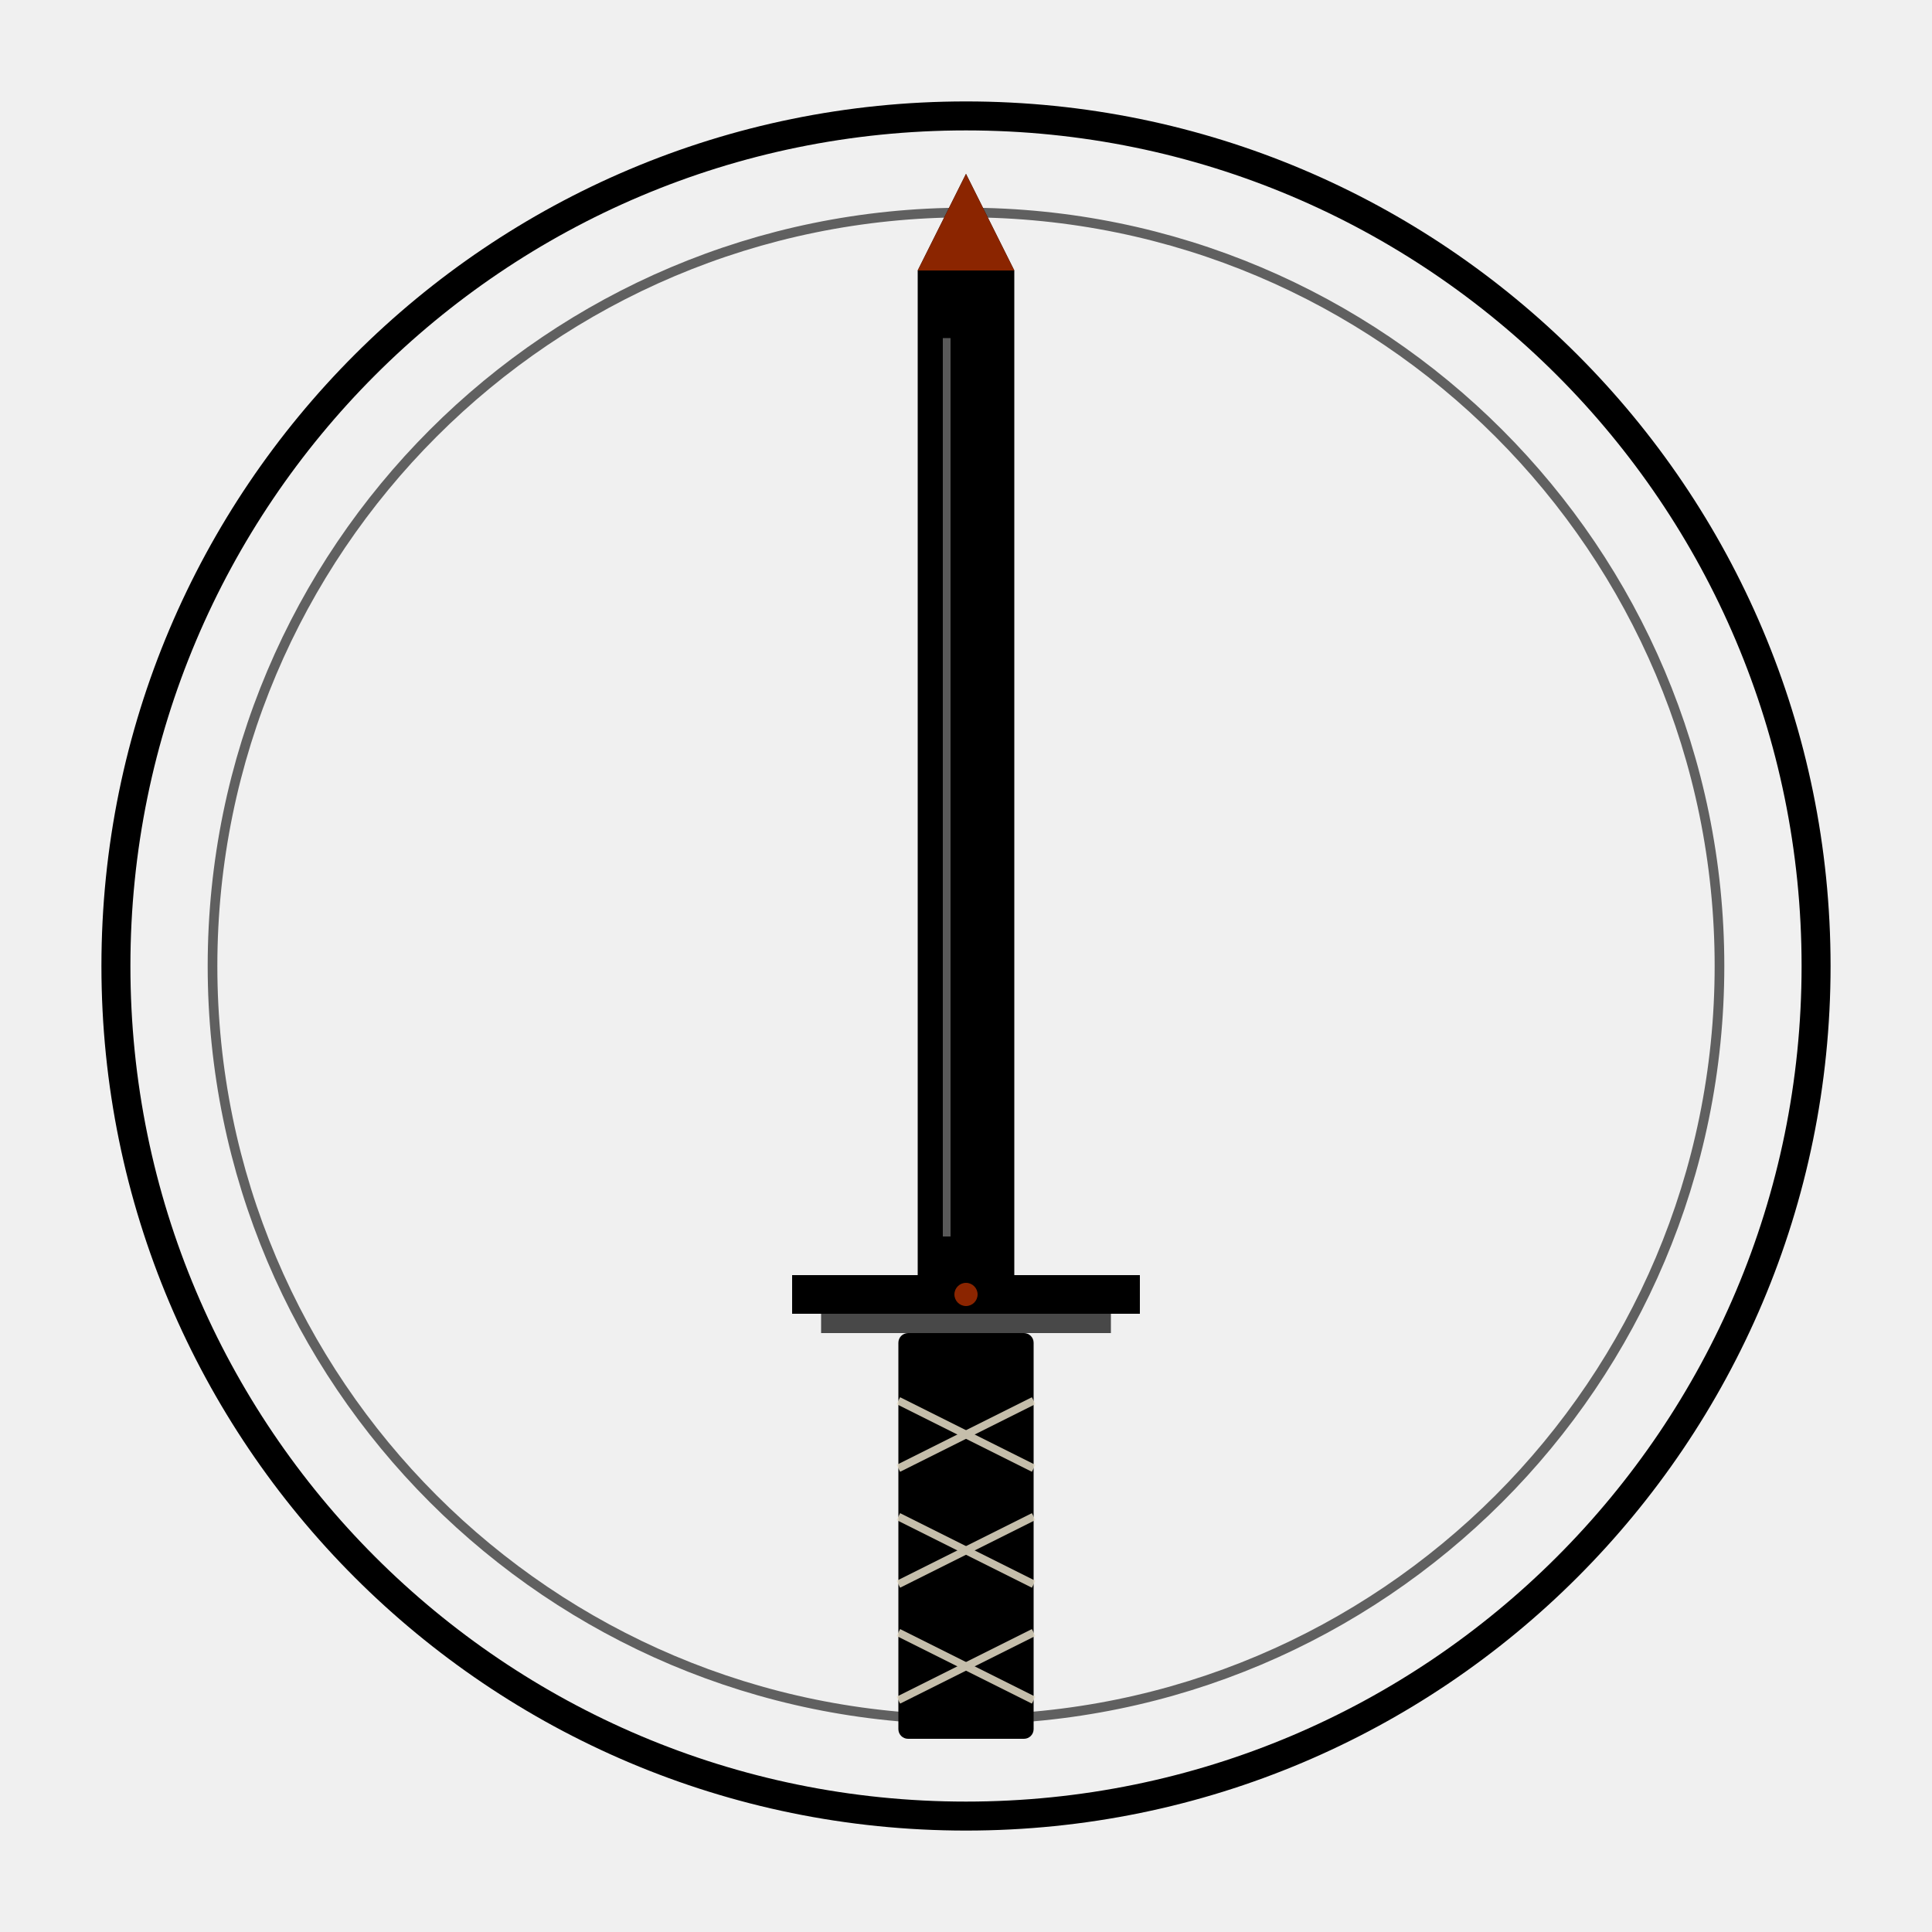
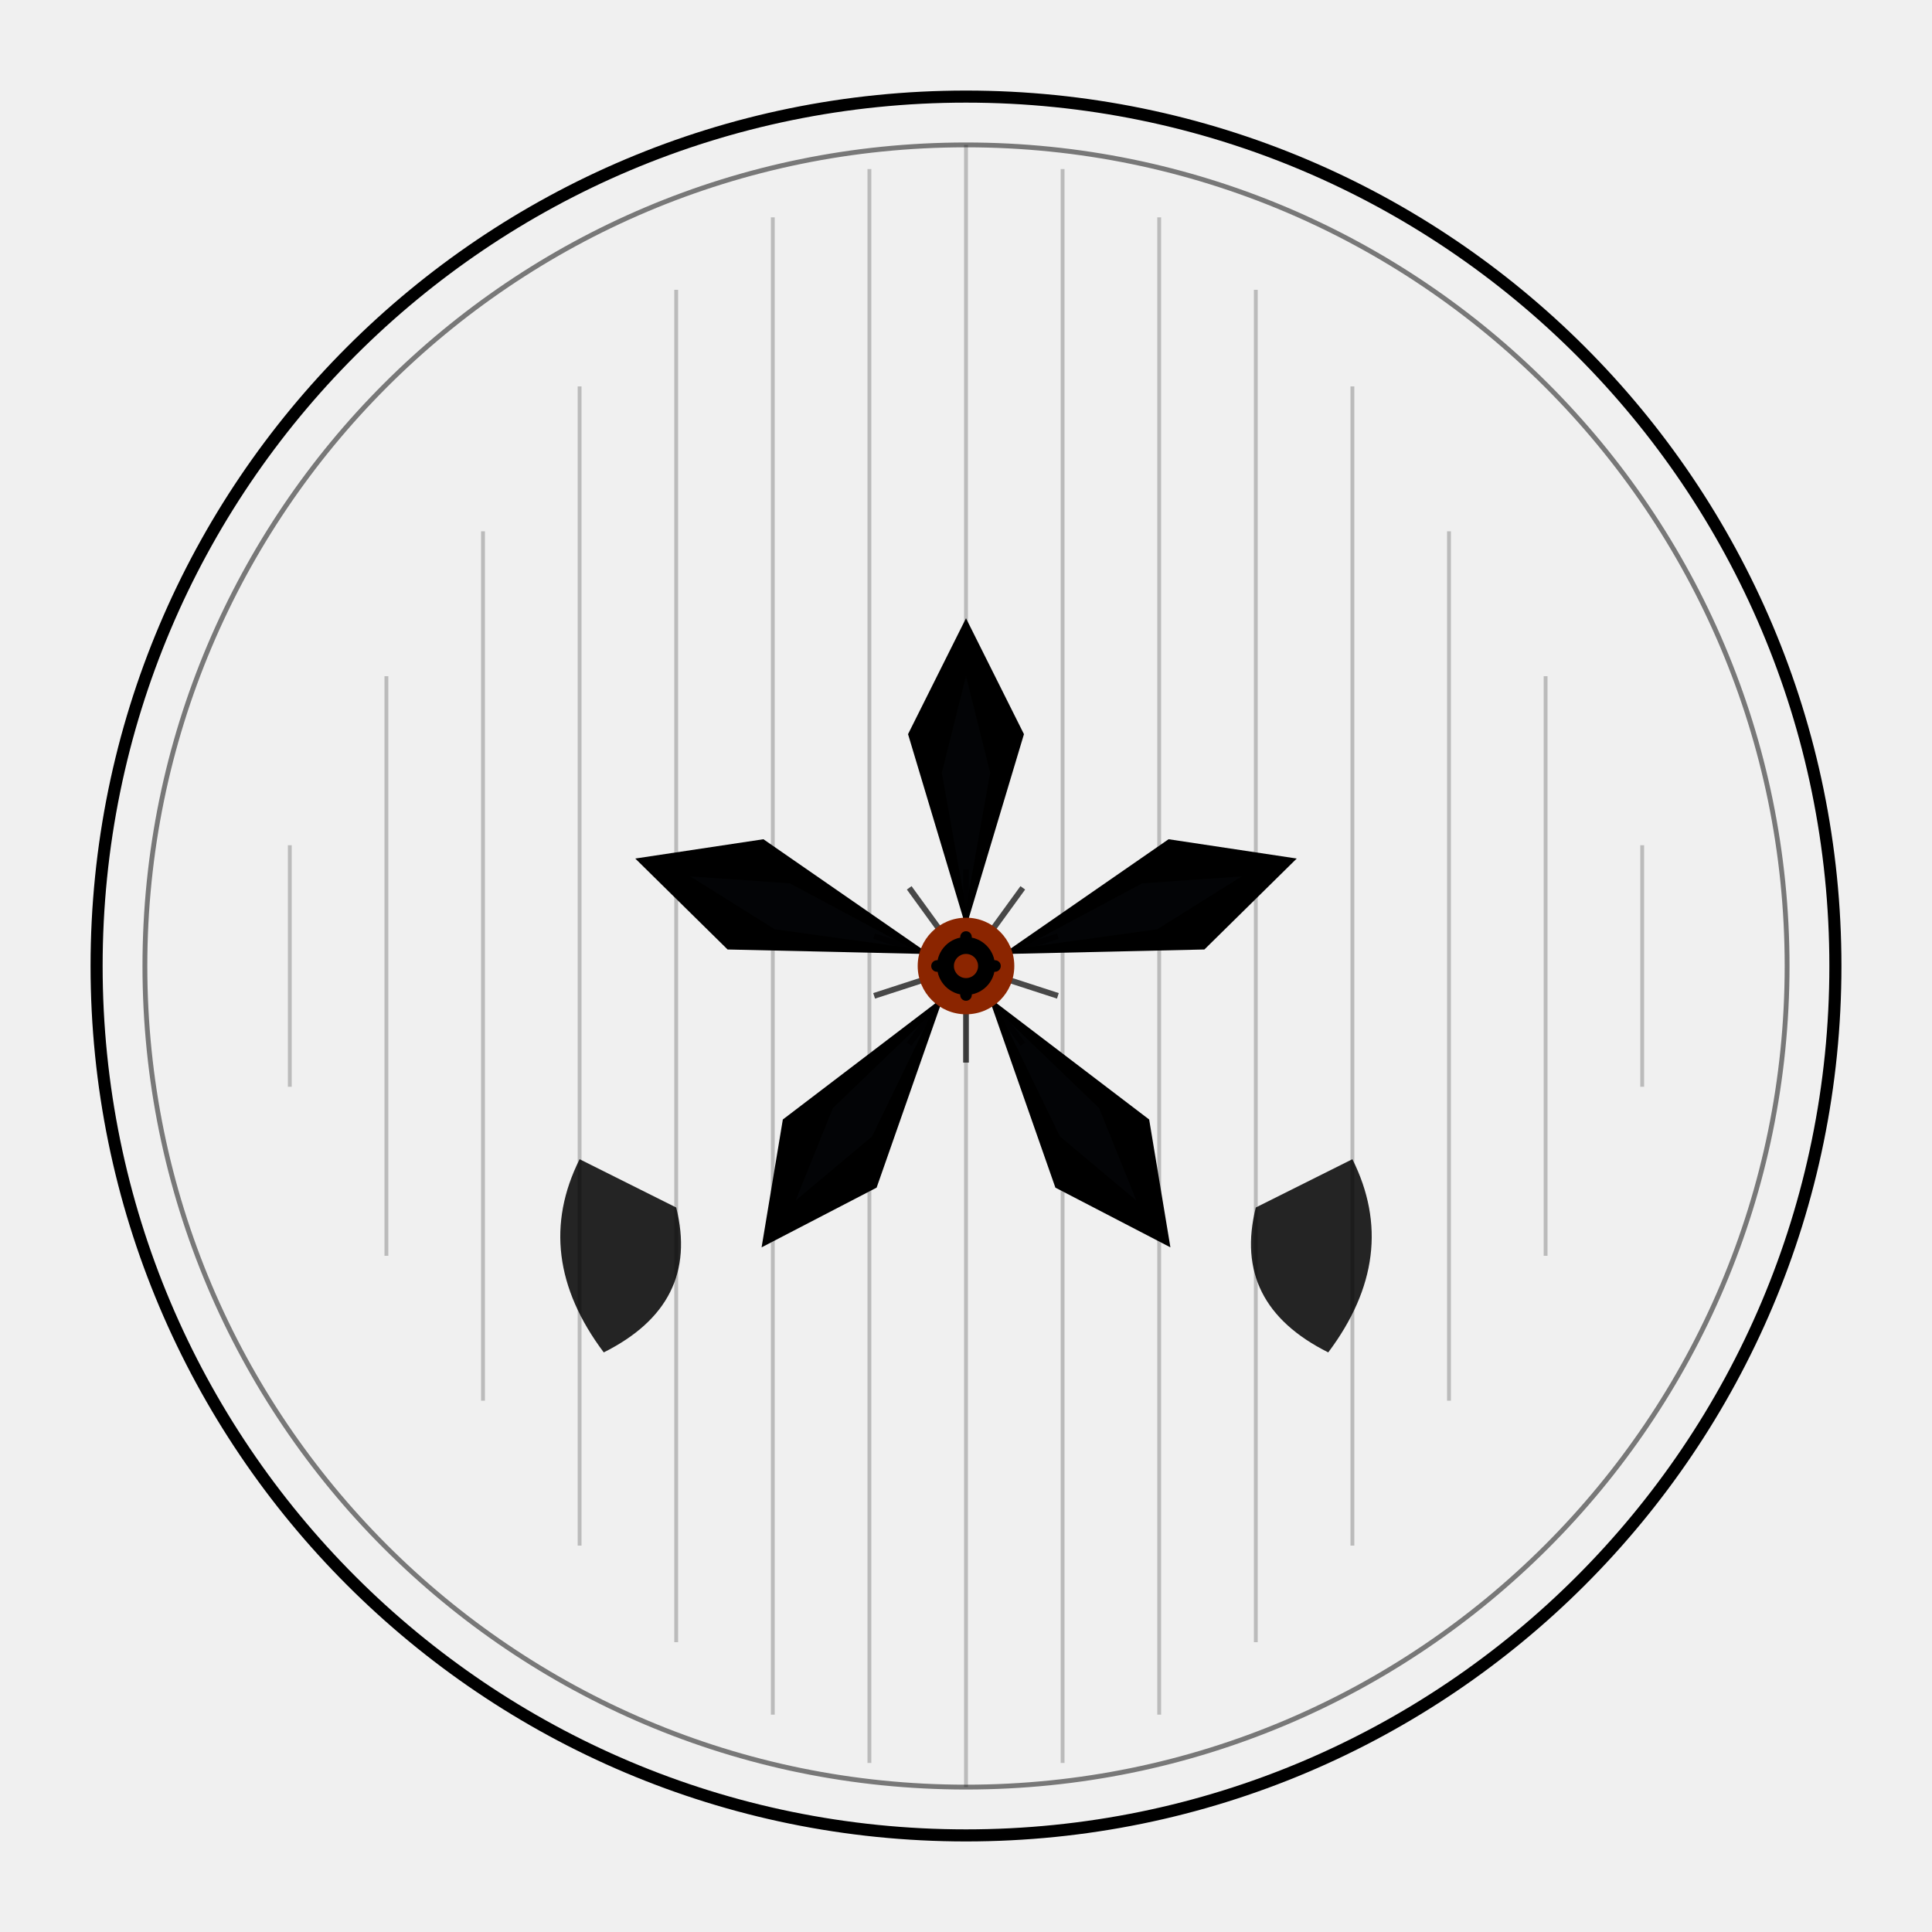
- <svg xmlns="http://www.w3.org/2000/svg" viewBox="0 0 200 200" fill="none">
-   <circle cx="100" cy="100" r="88" stroke="currentColor" stroke-width="3" fill="none" />
-   <circle cx="100" cy="100" r="78" stroke="currentColor" stroke-width="1" fill="none" opacity="0.6" />
-   <g fill="currentColor">
-     <path d="M95,28 L100,18 L105,28 L105,135 L95,135 Z" />
-     <path d="M95,28 L100,18 L105,28 Z" fill="#8b2500" />
-     <rect x="82" y="132" width="36" height="4" />
-     <rect x="85" y="136" width="30" height="2" opacity="0.7" />
-     <rect x="93" y="138" width="14" height="42" rx="1" />
+ <svg xmlns="http://www.w3.org/2000/svg" viewBox="0 0 400 400" fill="none">
+   <circle cx="200" cy="200" r="180" stroke="currentColor" stroke-width="2.5" fill="none" />
+   <circle cx="200" cy="200" r="170" stroke="currentColor" stroke-width="1" fill="none" opacity="0.5" />
+   <g stroke="currentColor" stroke-width="0.8" opacity="0.22">
+     <line x1="200" y1="30" x2="200" y2="370" />
+     <line x1="180" y1="35" x2="180" y2="365" />
+     <line x1="220" y1="35" x2="220" y2="365" />
+     <line x1="160" y1="45" x2="160" y2="355" />
+     <line x1="240" y1="45" x2="240" y2="355" />
+     <line x1="140" y1="60" x2="140" y2="340" />
+     <line x1="260" y1="60" x2="260" y2="340" />
+     <line x1="120" y1="80" x2="120" y2="320" />
+     <line x1="280" y1="80" x2="280" y2="320" />
+     <line x1="100" y1="110" x2="100" y2="290" />
+     <line x1="300" y1="110" x2="300" y2="290" />
+     <line x1="80" y1="140" x2="80" y2="260" />
+     <line x1="320" y1="140" x2="320" y2="260" />
+     <line x1="60" y1="175" x2="60" y2="225" />
+     <line x1="340" y1="175" x2="340" y2="225" />
  </g>
-   <line x1="100" y1="30" x2="100" y2="131" stroke="currentColor" stroke-width="0.6" opacity="0" />
-   <line x1="98" y1="35" x2="98" y2="128" stroke="#ffffff" stroke-width="0.8" opacity="0.35" />
-   <g stroke="#e8dfc9" stroke-width="0.8" opacity="0.85">
-     <line x1="93" y1="145" x2="107" y2="152" />
-     <line x1="93" y1="152" x2="107" y2="145" />
-     <line x1="93" y1="157" x2="107" y2="164" />
-     <line x1="93" y1="164" x2="107" y2="157" />
-     <line x1="93" y1="169" x2="107" y2="176" />
-     <line x1="93" y1="176" x2="107" y2="169" />
+   <g transform="translate(200,200)">
+     <g fill="currentColor">
+       <path d="M0,-8 L-12,-48 L0,-72 L12,-48 Z" />
+       <g transform="rotate(72)">
+         <path d="M0,-8 L-12,-48 L0,-72 L12,-48 Z" />
+       </g>
+       <g transform="rotate(144)">
+         <path d="M0,-8 L-12,-48 L0,-72 L12,-48 Z" />
+       </g>
+       <g transform="rotate(216)">
+         <path d="M0,-8 L-12,-48 L0,-72 L12,-48 Z" />
+       </g>
+       <g transform="rotate(288)">
+         <path d="M0,-8 L-12,-48 L0,-72 L12,-48 Z" />
+       </g>
+     </g>
+     <g fill="#0d1117" opacity="0.25">
+       <path d="M0,-12 L-5,-40 L0,-60 L5,-40 Z" />
+       <g transform="rotate(72)">
+         <path d="M0,-12 L-5,-40 L0,-60 L5,-40 Z" />
+       </g>
+       <g transform="rotate(144)">
+         <path d="M0,-12 L-5,-40 L0,-60 L5,-40 Z" />
+       </g>
+       <g transform="rotate(216)">
+         <path d="M0,-12 L-5,-40 L0,-60 L5,-40 Z" />
+       </g>
+       <g transform="rotate(288)">
+         <path d="M0,-12 L-5,-40 L0,-60 L5,-40 Z" />
+       </g>
+     </g>
+     <g stroke="currentColor" stroke-width="1.2" opacity="0.7">
+       <line x1="0" y1="-8" x2="0" y2="-20" />
+       <line x1="0" y1="-8" x2="0" y2="-20" transform="rotate(72)" />
+       <line x1="0" y1="-8" x2="0" y2="-20" transform="rotate(144)" />
+       <line x1="0" y1="-8" x2="0" y2="-20" transform="rotate(216)" />
+       <line x1="0" y1="-8" x2="0" y2="-20" transform="rotate(288)" />
+       <line x1="0" y1="-8" x2="0" y2="-20" transform="rotate(36)" />
+       <line x1="0" y1="-8" x2="0" y2="-20" transform="rotate(108)" />
+       <line x1="0" y1="-8" x2="0" y2="-20" transform="rotate(180)" />
+       <line x1="0" y1="-8" x2="0" y2="-20" transform="rotate(252)" />
+       <line x1="0" y1="-8" x2="0" y2="-20" transform="rotate(324)" />
+     </g>
+     <circle cx="0" cy="0" r="10" fill="#8b2500" />
+     <circle cx="0" cy="0" r="6" fill="currentColor" />
+     <circle cx="0" cy="0" r="2.5" fill="#8b2500" />
+     <g fill="currentColor">
+       <circle cx="0" cy="-6" r="1.2" />
+       <circle cx="0" cy="6" r="1.2" />
+       <circle cx="-6" cy="0" r="1.2" />
+       <circle cx="6" cy="0" r="1.2" />
+     </g>
  </g>
-   <circle cx="100" cy="134" r="1.2" fill="#8b2500" />
+   <g fill="currentColor" opacity="0.85">
+     <path d="M120,240 Q110,260 125,280 Q145,270 140,250 Z" />
+     <path d="M280,240 Q290,260 275,280 Q255,270 260,250 Z" />
+   </g>
</svg>
